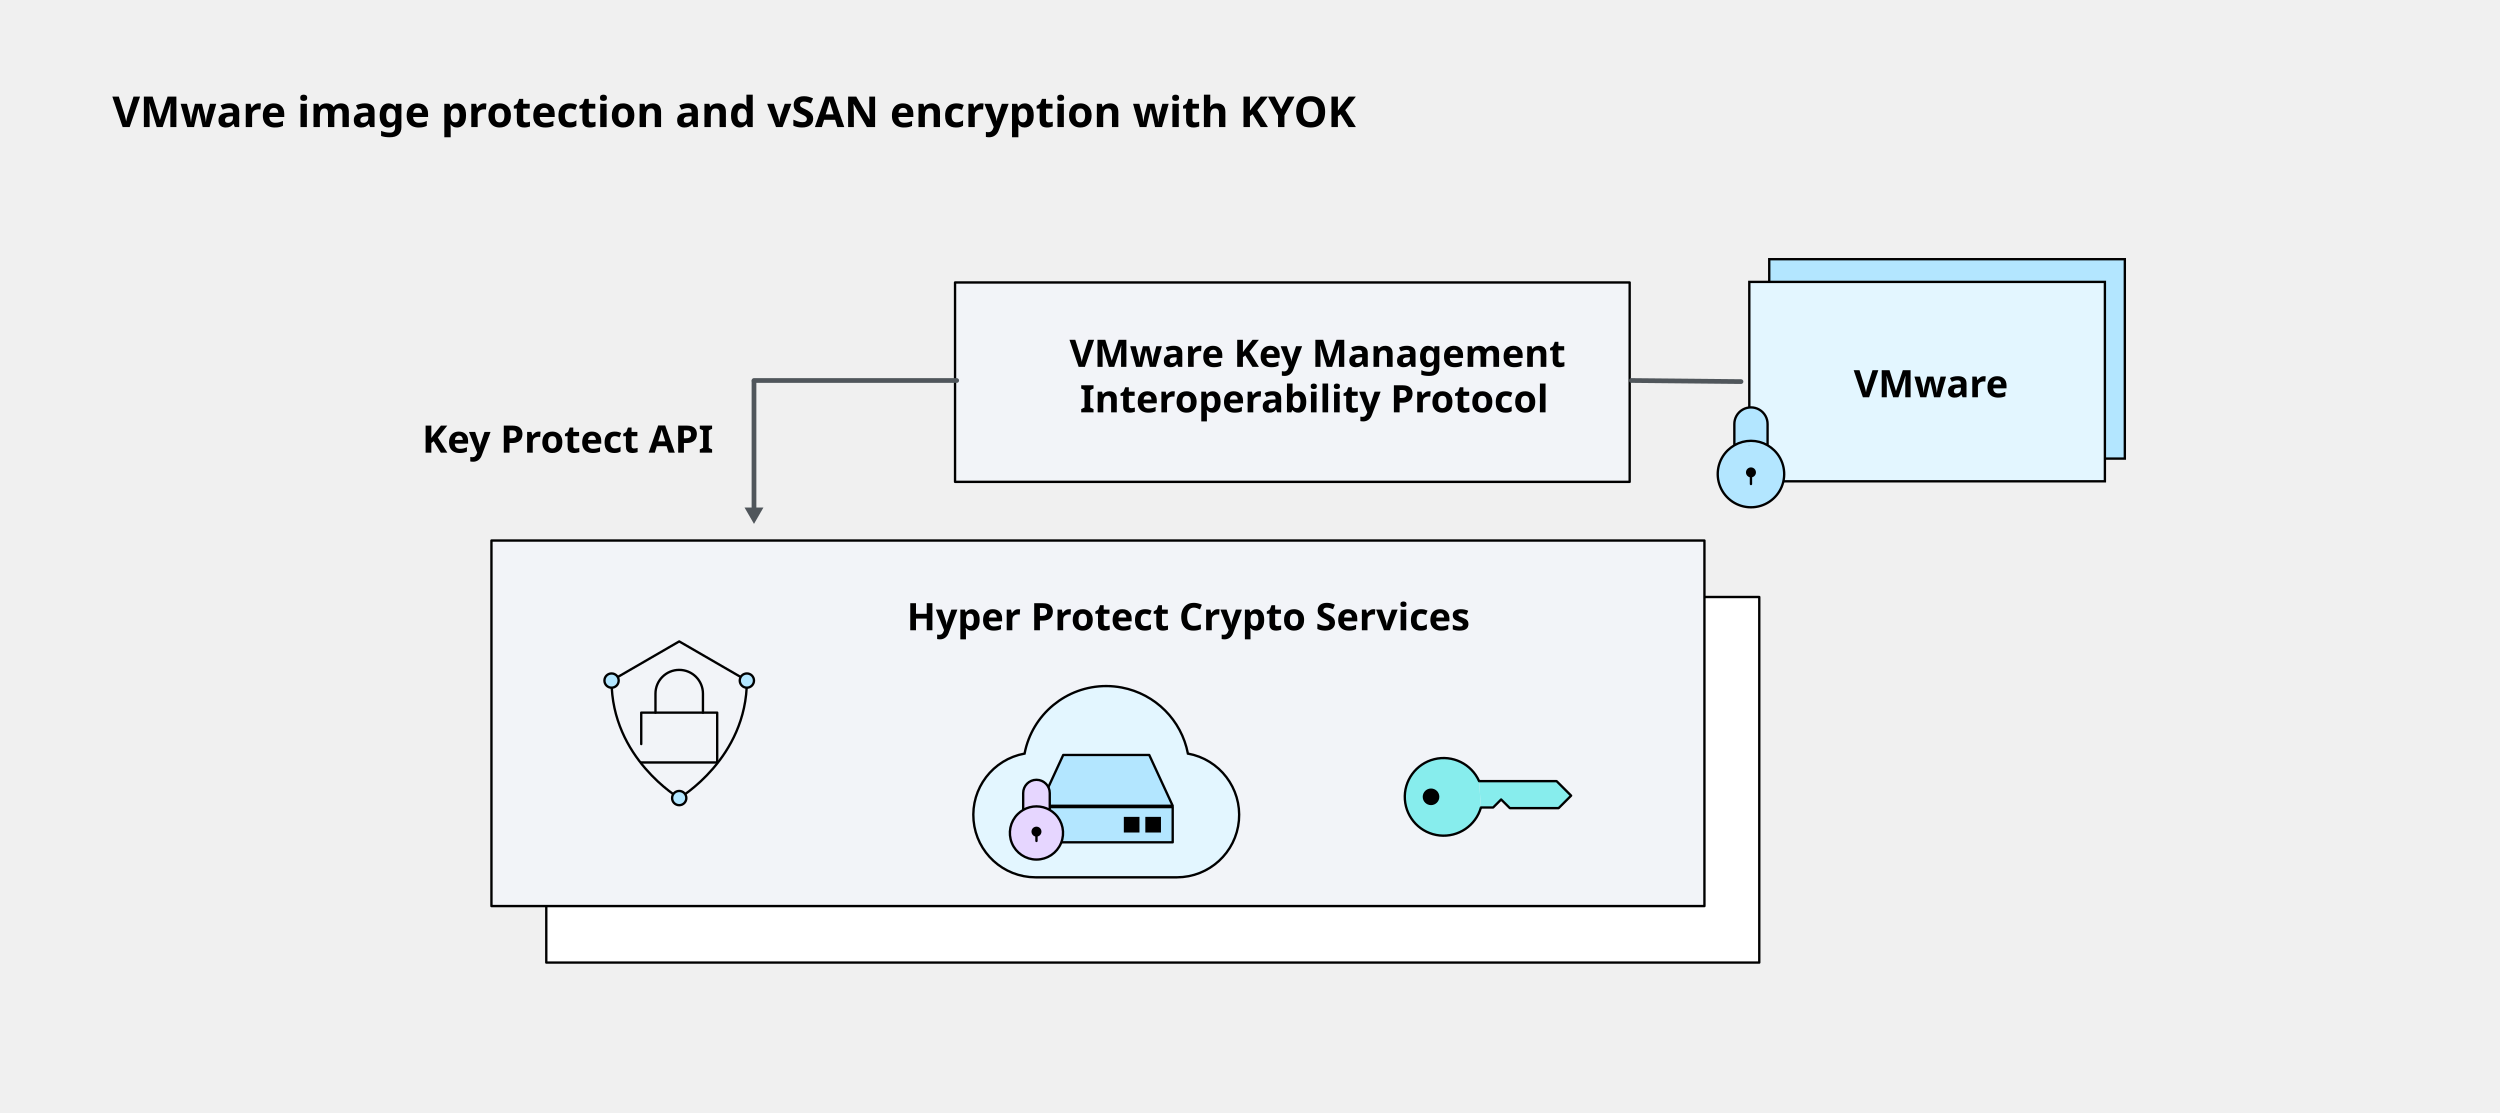
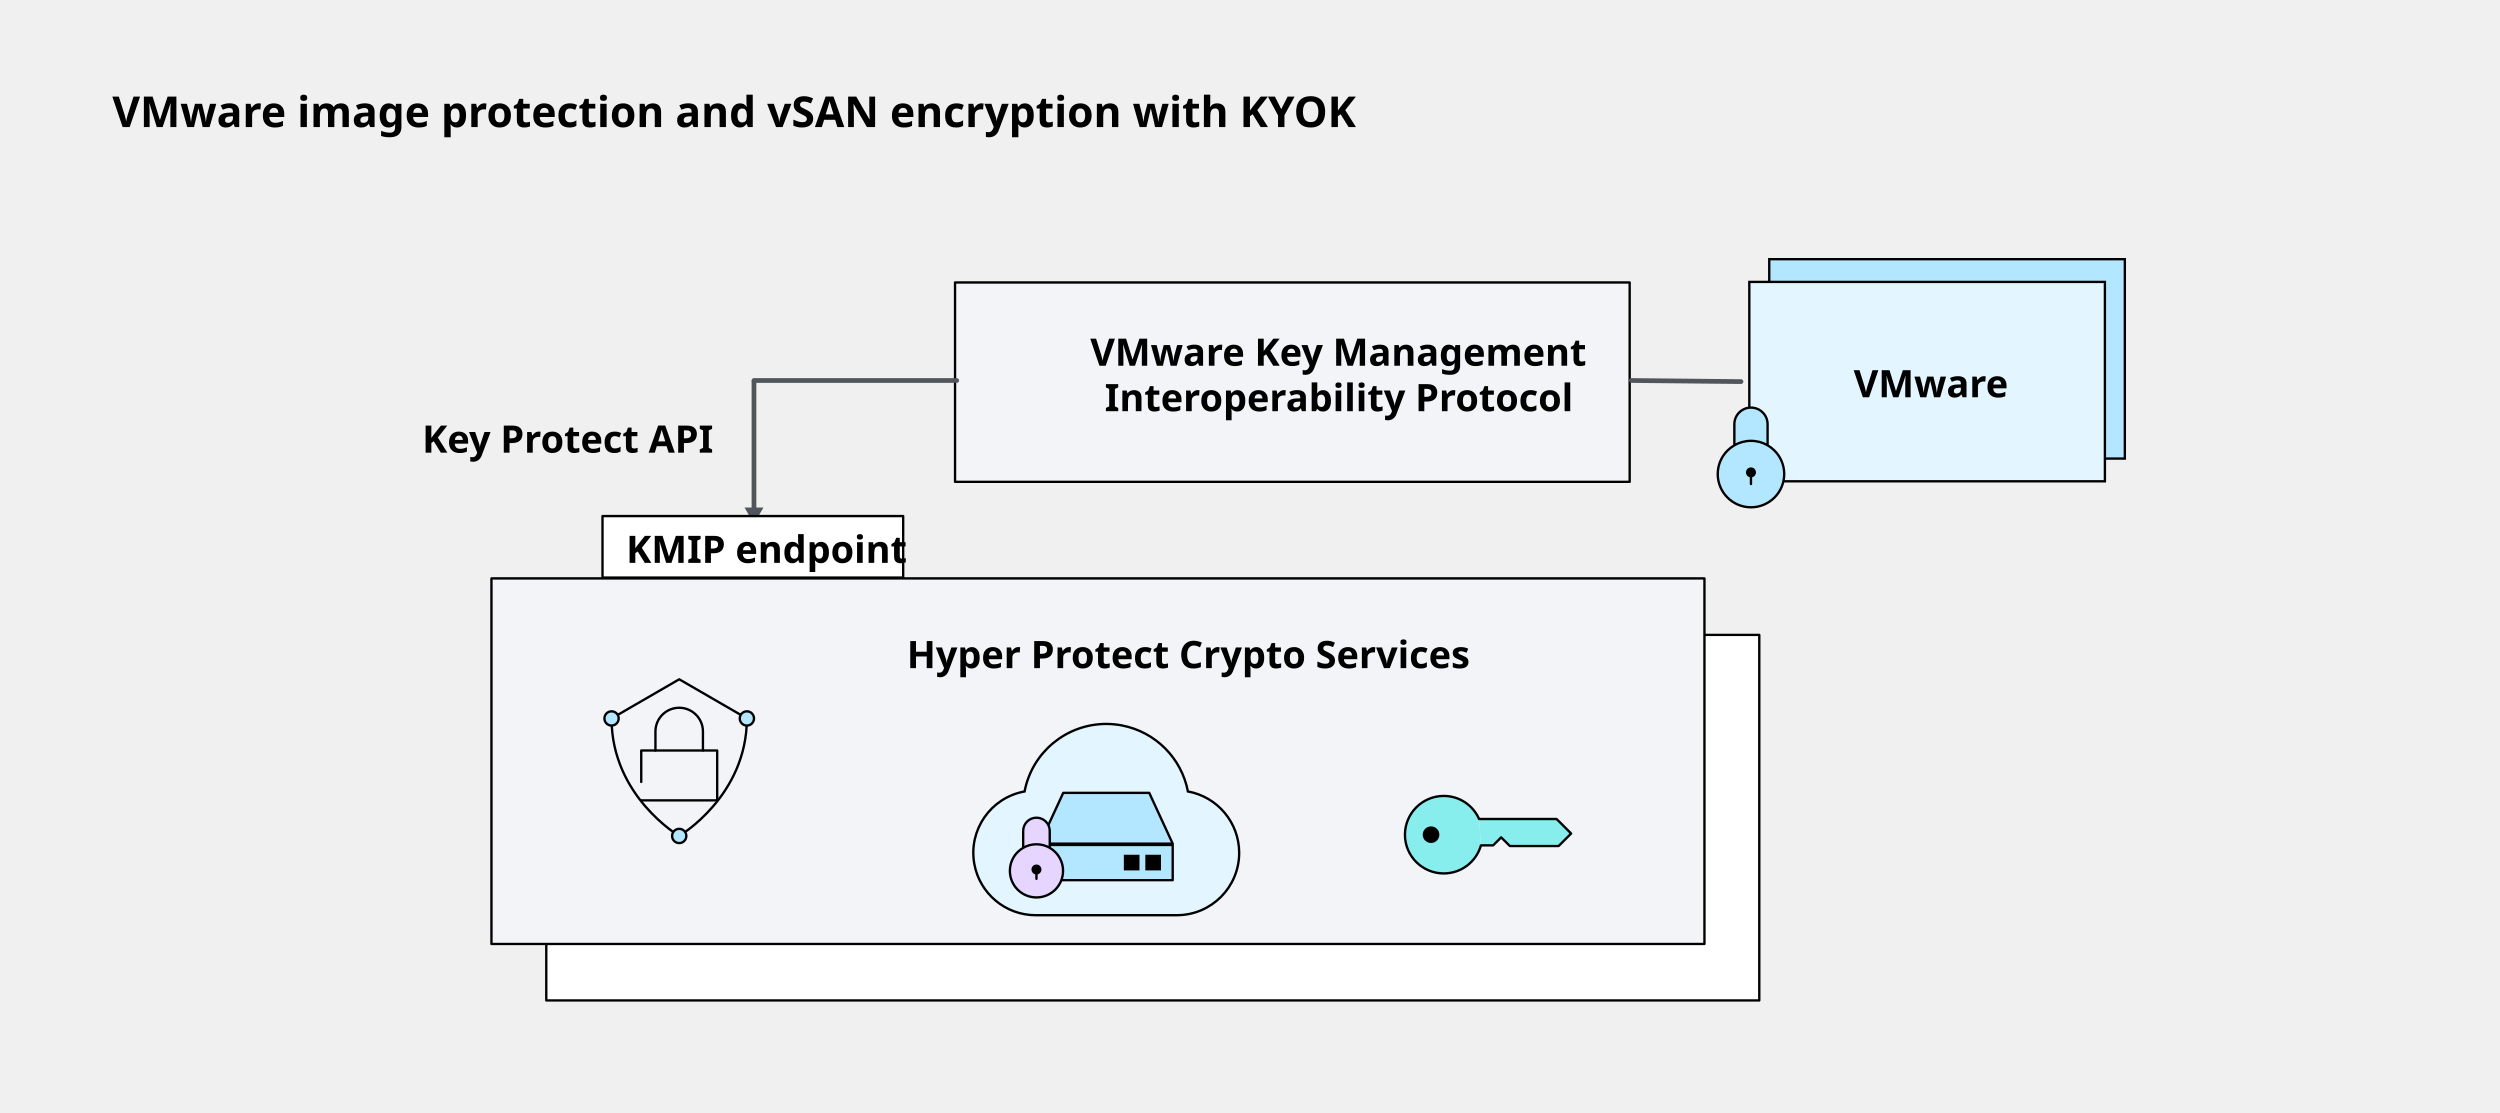
- <svg xmlns="http://www.w3.org/2000/svg" width="1056" height="470" viewBox="0 0 1056 470">
+ <svg xmlns="http://www.w3.org/2000/svg" viewBox="0 0 1056 470">
  <defs>
-     <style>.cls-1,.cls-6,.cls-7,.cls-8{fill:#b3e6ff;}.cls-1,.cls-10,.cls-11,.cls-12,.cls-13,.cls-2,.cls-3,.cls-4,.cls-5,.cls-6,.cls-8{stroke:#000;}.cls-1,.cls-2{stroke-miterlimit:10;}.cls-2{fill:#e3f6ff;}.cls-3{fill:#fff;}.cls-10,.cls-11,.cls-12,.cls-13,.cls-14,.cls-16,.cls-3,.cls-4,.cls-5,.cls-6,.cls-8{stroke-linejoin:round;}.cls-11,.cls-4{fill:#f2f4f8;}.cls-14,.cls-16,.cls-5{fill:none;}.cls-10,.cls-11,.cls-12,.cls-16,.cls-5,.cls-8{stroke-linecap:round;}.cls-10,.cls-9{fill:#e6d6ff;}.cls-12,.cls-13{fill:#87eded;}.cls-14,.cls-16{stroke:#50565b;stroke-width:2px;}.cls-15{fill:#50565b;}.cls-17{font-size:16px;}.cls-17,.cls-18{font-family:IBMPlexSans-SemiBold, IBM Plex Sans;font-weight:600;}.cls-18{font-size:18px;}</style>
+     <style>
+       .cls-1, .cls-2, .cls-3, .cls-4, .cls-5, .cls-6, .cls-7, .cls-8, .cls-9, .cls-10, .cls-11 {
+         stroke: #000;
+       }
+ 
+       .cls-1, .cls-2, .cls-3, .cls-4, .cls-5, .cls-12 {
+         stroke-linecap: round;
+       }
+ 
+       .cls-1, .cls-2, .cls-3, .cls-4, .cls-5, .cls-12, .cls-13, .cls-8, .cls-9, .cls-10, .cls-11 {
+         stroke-linejoin: round;
+       }
+ 
+       .cls-1, .cls-10 {
+         fill: #87eded;
+       }
+ 
+       .cls-2, .cls-14, .cls-7, .cls-8 {
+         fill: #b3e6ff;
+       }
+ 
+       .cls-3, .cls-15 {
+         fill: #e6d6ff;
+       }
+ 
+       .cls-4, .cls-12, .cls-13 {
+         fill: none;
+       }
+ 
+       .cls-5, .cls-11 {
+         fill: #f2f4f8;
+       }
+ 
+       .cls-16 {
+         fill: #50565b;
+       }
+ 
+       .cls-17 {
+         font-size: 16px;
+       }
+ 
+       .cls-17, .cls-18 {
+         font-family: IBMPlexSans-SemiBold, 'IBMPlexSans SemiBold';
+         font-weight: 600;
+       }
+ 
+       .cls-6 {
+         fill: #e3f6ff;
+       }
+ 
+       .cls-6, .cls-7 {
+         stroke-miterlimit: 10;
+       }
+ 
+       .cls-12, .cls-13 {
+         stroke: #50565b;
+         stroke-width: 2px;
+       }
+ 
+       .cls-18 {
+         font-size: 18px;
+       }
+ 
+       .cls-9 {
+         fill: #fff;
+       }
+     </style>
  </defs>
  <g id="Figure">
-     <rect class="cls-1" x="747.328" y="109.485" width="150.201" height="84.225" />
-     <rect class="cls-2" x="738.906" y="119.077" width="150.201" height="84.225" />
-     <rect class="cls-3" x="230.75" y="252.18" width="512.367" height="154.412" />
-     <rect class="cls-4" x="207.588" y="228.316" width="512.367" height="154.412" />
+     <rect class="cls-7" x="747.33" y="109.48" width="150.2" height="84.22" />
+     <rect class="cls-6" x="738.91" y="119.08" width="150.2" height="84.22" />
+     <rect class="cls-9" x="230.75" y="268.18" width="512.37" height="154.41" />
+     <rect class="cls-11" x="207.59" y="244.32" width="512.37" height="154.41" />
    <g id="HP_icon" data-name="HP icon">
-       <line class="cls-5" x1="270.857" y1="322.066" x2="302.942" y2="322.066" />
-       <polyline class="cls-5" points="302.942 322.066 302.942 301.01 270.857 301.01 270.857 314.296" />
-       <path class="cls-5" d="M296.925,301.01v-8.023a10.025,10.025,0,1,0-20.051,0V301.01" />
-       <path class="cls-5" d="M286.894,337.106s-28.571-16.75-28.571-49.632" />
-       <path class="cls-5" d="M315.476,287.474c0,32.883-28.582,49.632-28.582,49.632" />
-       <polyline class="cls-5" points="258.323 287.474 286.9 270.93 315.476 287.474" />
-       <circle class="cls-1" cx="315.476" cy="287.474" r="3.008" />
-       <circle class="cls-1" cx="258.323" cy="287.474" r="3.008" />
-       <circle class="cls-1" cx="286.9" cy="337.106" r="3.008" />
+       <line class="cls-4" x1="270.86" y1="338.07" x2="302.94" y2="338.07" />
+       <polyline class="cls-4" points="302.94 338.07 302.94 317.01 270.86 317.01 270.86 330.3" />
+       <path class="cls-4" d="M296.92,317.01v-8.02c0-5.54-4.49-10.03-10.03-10.03s-10.03,4.49-10.03,10.03v8.02" />
+       <g>
+         <g>
+           <path class="cls-4" d="M286.89,353.11s-28.57-16.75-28.57-49.63" />
+           <path class="cls-4" d="M315.48,303.47c0,32.88-28.58,49.63-28.58,49.63" />
+           <polyline class="cls-4" points="258.32 303.47 286.9 286.93 315.48 303.47" />
+         </g>
+         <circle class="cls-7" cx="315.48" cy="303.47" r="3.01" />
+         <circle class="cls-7" cx="258.32" cy="303.47" r="3.01" />
+         <circle class="cls-7" cx="286.9" cy="353.11" r="3.01" />
+       </g>
    </g>
-     <path id="Cloud" class="cls-2" d="M467.311,289.788a35.128,35.128,0,0,0-34.53,28.524,26.346,26.346,0,0,0,4.637,52.27h59.717a26.346,26.346,0,0,0,4.637-52.27A35.128,35.128,0,0,0,473.88,290.42,36.074,36.074,0,0,0,467.311,289.788Z" />
+     <path id="Cloud" class="cls-6" d="M467.31,305.79c-16.86-.01-31.36,11.96-34.53,28.52-14.32,2.59-23.82,16.3-21.23,30.62,2.27,12.52,13.15,21.62,25.87,21.65h59.72c14.55-.03,26.32-11.85,26.29-26.4-.03-12.72-9.14-23.6-21.65-25.87-2.71-14.13-13.76-25.18-27.89-27.89-2.17-.41-4.36-.62-6.57-.63Z" />
    <g id="Hardware">
-       <rect class="cls-6" x="439.199" y="340.919" width="56.15" height="14.863" />
-       <polygon class="cls-6" points="495.348 340.368 439.199 340.368 449.107 318.899 485.44 318.899 495.348 340.368" />
-       <rect x="474.705" y="345.047" width="6.606" height="6.606" />
-       <rect x="483.788" y="345.047" width="6.606" height="6.606" />
+       <rect class="cls-8" x="439.2" y="356.92" width="56.15" height="14.86" />
+       <polygon class="cls-8" points="495.35 356.37 439.2 356.37 449.11 334.9 485.44 334.9 495.35 356.37" />
+       <rect x="474.71" y="361.05" width="6.61" height="6.61" />
+       <rect x="483.79" y="361.05" width="6.61" height="6.61" />
    </g>
    <g id="lock">
      <g id="lock-2" data-name="lock">
-         <rect class="cls-7" x="733.291" y="184.098" width="12.634" height="4.211" />
-         <path class="cls-8" d="M739.607,204.453V199.54m-7.019-11.455v-8.9a7.019,7.019,0,1,1,14.037,0v8.9m2.808,2.134a14.384,14.384,0,0,0-2.808-2.134,14.035,14.035,0,0,0-14.037,0,14.381,14.381,0,0,0-2.808,2.134,14.037,14.037,0,1,0,19.652,0Z" />
-         <circle cx="739.607" cy="199.54" r="2.106" />
+         <rect class="cls-14" x="733.29" y="184.1" width="12.63" height="4.21" />
+         <path class="cls-2" d="M739.61,204.45v-4.91m-7.02-11.45v-8.9c0-3.87,3.14-7.02,7.02-7.02s7.02,3.14,7.02,7.02v8.9m2.81,2.13c-.84-.81-1.78-1.54-2.81-2.13-2.06-1.19-4.46-1.88-7.02-1.88s-4.96,.69-7.02,1.88c-1.02,.59-1.97,1.32-2.81,2.13-2.6,2.55-4.21,6.11-4.21,10.02,0,7.75,6.29,14.04,14.04,14.04s14.04-6.29,14.04-14.04c0-3.92-1.61-7.47-4.21-10.02Z" />
+         <circle cx="739.61" cy="199.54" r="2.11" />
      </g>
    </g>
    <g id="lock-3" data-name="lock">
      <g id="lock-4" data-name="lock">
-         <rect class="cls-9" x="432.749" y="338.931" width="10.107" height="3.369" />
-         <path class="cls-10" d="M437.802,355.215v-3.93m-5.615-9.164v-7.12a5.615,5.615,0,1,1,11.23,0v7.12m2.246,1.707a11.51,11.51,0,0,0-2.246-1.707,11.228,11.228,0,0,0-11.23,0,11.507,11.507,0,0,0-2.246,1.707,11.23,11.23,0,1,0,15.722,0Z" />
-         <circle cx="437.802" cy="351.284" r="2.106" />
+         <rect class="cls-15" x="432.75" y="354.93" width="10.11" height="3.37" />
+         <path class="cls-3" d="M437.8,371.21v-3.93m-5.61-9.16v-7.12c0-3.1,2.52-5.61,5.61-5.61s5.61,2.52,5.61,5.61v7.12m2.25,1.71c-.67-.65-1.43-1.24-2.25-1.71-1.65-.95-3.57-1.5-5.61-1.5s-3.96,.55-5.61,1.5c-.82,.47-1.57,1.06-2.25,1.71-2.08,2.04-3.37,4.89-3.37,8.02,0,6.2,5.03,11.23,11.23,11.23s11.23-5.03,11.23-11.23c0-3.13-1.29-5.97-3.37-8.02Z" />
+         <circle cx="437.8" cy="367.28" r="2.11" />
      </g>
    </g>
-     <rect class="cls-11" x="403.411" y="119.311" width="284.96" height="84.225" />
+     <rect class="cls-5" x="403.41" y="119.31" width="284.96" height="84.22" />
    <g id="key">
-       <path class="cls-12" d="M625.547,341.089a16.396,16.396,0,1,1-.779-11.139" />
-       <circle cx="604.465" cy="336.575" r="3.509" />
-       <polyline class="cls-13" points="624.769 329.95 657.509 329.95 663.637 336.078 658.356 341.36 637.77 341.36 634.079 337.703 630.694 341.089 625.547 341.089" />
+       <path class="cls-1" d="M625.55,357.09c-1.93,6.84-8.23,11.85-15.71,11.85-9.04,0-16.39-7.31-16.39-16.35s7.35-16.39,16.39-16.39c6.67,0,12.39,4,14.93,9.75" />
+       <circle cx="604.47" cy="352.57" r="3.51" />
+       <polyline class="cls-10" points="624.77 345.95 657.51 345.95 663.64 352.08 658.36 357.36 637.77 357.36 634.08 353.7 630.69 357.09 625.55 357.09" />
    </g>
  </g>
  <g id="Line">
-     <line class="cls-14" x1="318.484" y1="160.721" x2="318.484" y2="215.556" />
-     <polygon class="cls-15" points="314.495 214.389 318.484 221.298 322.473 214.389 314.495 214.389" />
-     <line class="cls-16" x1="689.073" y1="160.721" x2="735.396" y2="161.189" />
-     <line class="cls-16" x1="318.484" y1="160.721" x2="404.112" y2="160.721" />
+     <g>
+       <line class="cls-13" x1="318.48" y1="160.72" x2="318.48" y2="215.56" />
+       <polygon class="cls-16" points="314.49 214.39 318.48 221.3 322.47 214.39 314.49 214.39" />
+     </g>
+     <line class="cls-12" x1="689.07" y1="160.72" x2="735.4" y2="161.19" />
+     <line class="cls-12" x1="318.48" y1="160.72" x2="404.11" y2="160.72" />
  </g>
  <g id="Text">
-     <text class="cls-17" transform="translate(178.3389 191.1966)">Key Protect API</text>
-     <text class="cls-18" transform="translate(47.4453 53.6732)">VMware image protection and vSAN encryption with KYOK</text>
-     <text class="cls-17" transform="translate(782.998 167.7991)">VMware</text>
-     <text class="cls-17" transform="translate(383.0566 266.2181)">Hyper Protect Crypto Services</text>
-     <text class="cls-17" transform="translate(451.7461 154.9593)">
-             VMware Key Management
-             <tspan x="4.441" y="19.2">Interoperability Protocol</tspan>
+     <text class="cls-17" transform="translate(178.34 191.2)">
+       <tspan x="0" y="0">Key Protect API</tspan>
+     </text>
+     <text class="cls-18" transform="translate(47.45 53.67)">
+       <tspan x="0" y="0">VMware image protection and vSAN encryption with KYOK</tspan>
+     </text>
+     <text class="cls-17" transform="translate(783 167.8)">
+       <tspan x="0" y="0">VMware</tspan>
+     </text>
+     <text class="cls-17" transform="translate(383.06 282.22)">
+       <tspan x="0" y="0">Hyper Protect Crypto Services</tspan>
+     </text>
+     <text class="cls-17" transform="translate(460.53 154.48)">
+       <tspan x="0" y="0">VMware Key Management </tspan>
+       <tspan x="6.09" y="19.2">Interoperability Protocol</tspan>
+     </text>
+     <rect class="cls-9" x="254.5" y="217.98" width="127" height="26" />
+     <text class="cls-17" transform="translate(264.5 237.76)">
+       <tspan x="0" y="0">KMIP endpoint</tspan>
    </text>
  </g>
</svg>
